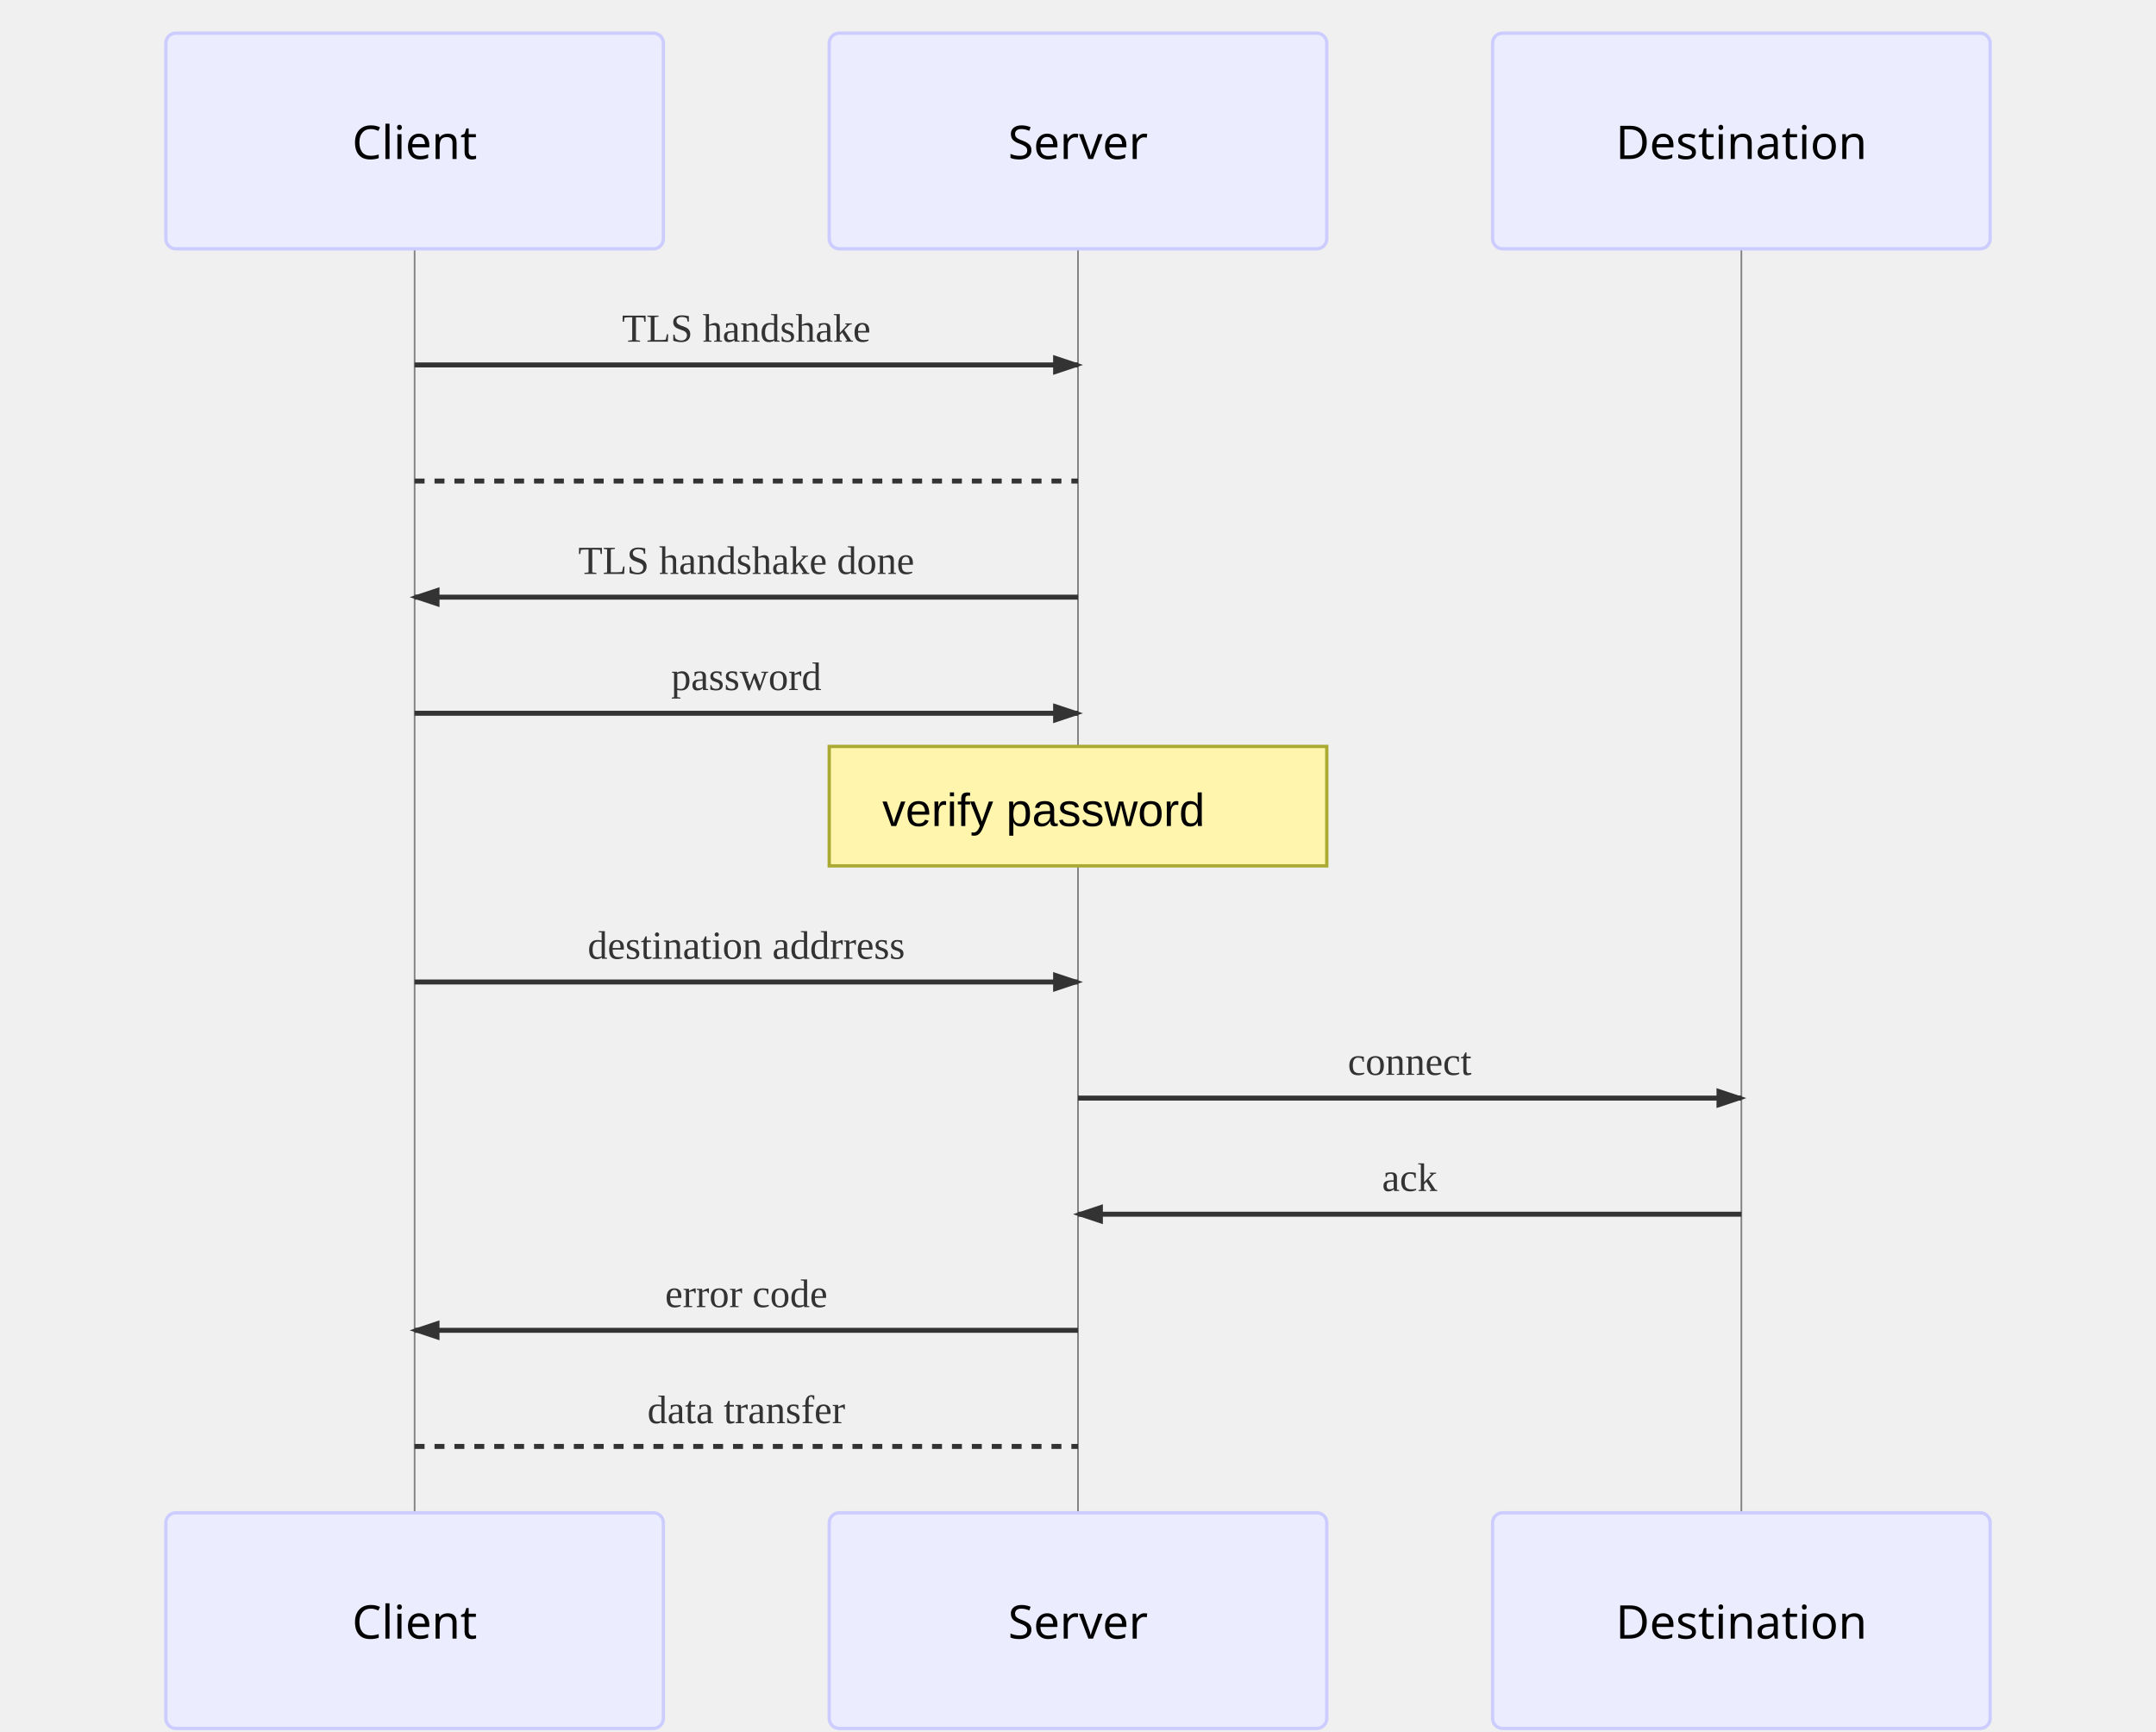
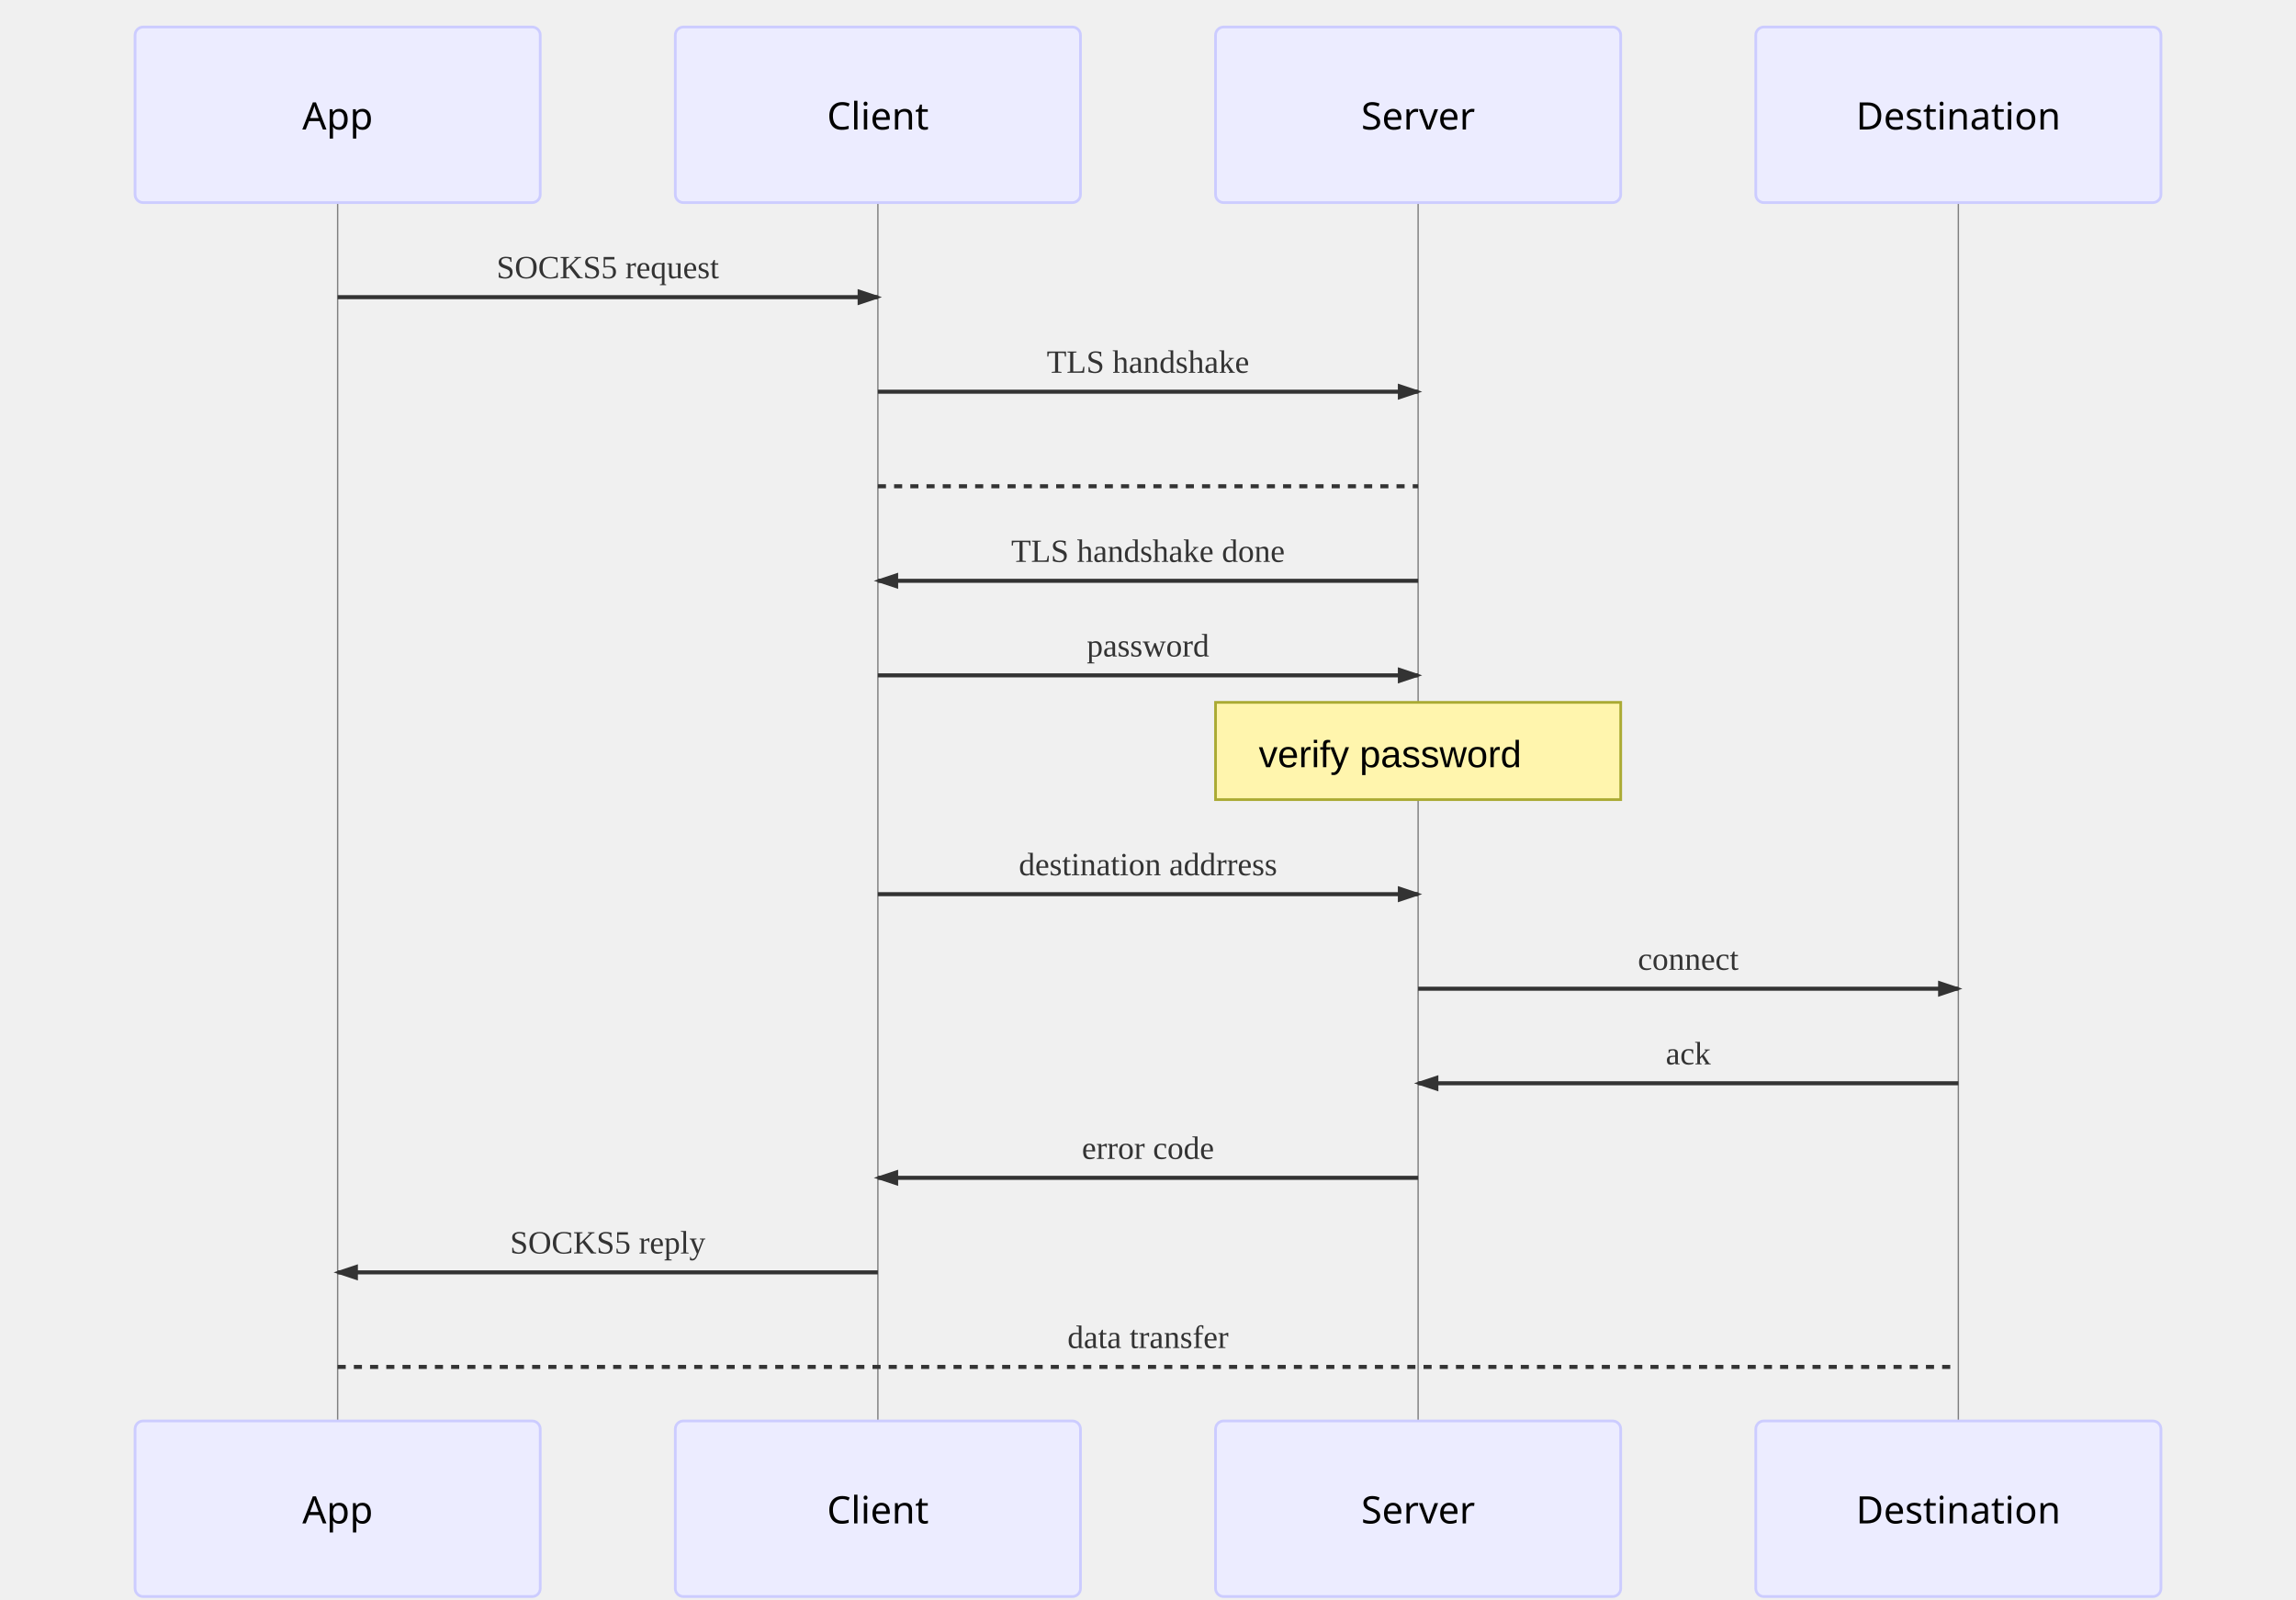
- <svg xmlns="http://www.w3.org/2000/svg" id="mermaid-1553443576754" width="100%" height="100%" style="max-width:650px;" viewBox="-50 -10 650 522">
+ <svg xmlns="http://www.w3.org/2000/svg" id="mermaid-1553445102592" width="100%" height="100%" style="max-width:850px;" viewBox="-50 -10 850 592">
  <style>


- #mermaid-1553443576754 .label {
+ #mermaid-1553445102592 .label {
  font-family: 'trebuchet ms', verdana, arial;
  color: #333; }

- #mermaid-1553443576754 .node rect,
- #mermaid-1553443576754 .node circle,
- #mermaid-1553443576754 .node ellipse,
- #mermaid-1553443576754 .node polygon {
+ #mermaid-1553445102592 .node rect,
+ #mermaid-1553445102592 .node circle,
+ #mermaid-1553445102592 .node ellipse,
+ #mermaid-1553445102592 .node polygon {
  fill: #ECECFF;
  stroke: #9370DB;
  stroke-width: 1px; }

- #mermaid-1553443576754 .node.clickable {
+ #mermaid-1553445102592 .node.clickable {
  cursor: pointer; }

- #mermaid-1553443576754 .arrowheadPath {
+ #mermaid-1553445102592 .arrowheadPath {
  fill: #333333; }

- #mermaid-1553443576754 .edgePath .path {
+ #mermaid-1553445102592 .edgePath .path {
  stroke: #333333;
  stroke-width: 1.5px; }

- #mermaid-1553443576754 .edgeLabel {
+ #mermaid-1553445102592 .edgeLabel {
  background-color: #e8e8e8; }

- #mermaid-1553443576754 .cluster rect {
+ #mermaid-1553445102592 .cluster rect {
  fill: #ffffde !important;
  stroke: #aaaa33 !important;
  stroke-width: 1px !important; }

- #mermaid-1553443576754 .cluster text {
-   fill: #333; }
- 
- #mermaid-1553443576754 div.mermaidTooltip {
+ #mermaid-1553445102592 .cluster text {
+   fill: #333; }
+ 
+ #mermaid-1553445102592 div.mermaidTooltip {
  position: absolute;
  text-align: center;
  max-width: 200px;
  padding: 2px;
  font-family: 'trebuchet ms', verdana, arial;
  font-size: 12px;
  background: #ffffde;
  border: 1px solid #aaaa33;
  border-radius: 2px;
  pointer-events: none;
  z-index: 100; }

- #mermaid-1553443576754 .actor {
+ #mermaid-1553445102592 .actor {
  stroke: #CCCCFF;
  fill: #ECECFF; }

- #mermaid-1553443576754 text.actor {
+ #mermaid-1553445102592 text.actor {
  fill: black;
  stroke: none; }

- #mermaid-1553443576754 .actor-line {
+ #mermaid-1553445102592 .actor-line {
  stroke: grey; }

- #mermaid-1553443576754 .messageLine0 {
+ #mermaid-1553445102592 .messageLine0 {
  stroke-width: 1.5;
  stroke-dasharray: '2 2';
  stroke: #333; }

- #mermaid-1553443576754 .messageLine1 {
+ #mermaid-1553445102592 .messageLine1 {
  stroke-width: 1.5;
  stroke-dasharray: '2 2';
  stroke: #333; }

- #mermaid-1553443576754 #arrowhead {
-   fill: #333; }
- 
- #mermaid-1553443576754 #crosshead path {
+ #mermaid-1553445102592 #arrowhead {
+   fill: #333; }
+ 
+ #mermaid-1553445102592 #crosshead path {
  fill: #333 !important;
  stroke: #333 !important; }

- #mermaid-1553443576754 .messageText {
+ #mermaid-1553445102592 .messageText {
  fill: #333;
  stroke: none; }

- #mermaid-1553443576754 .labelBox {
+ #mermaid-1553445102592 .labelBox {
  stroke: #CCCCFF;
  fill: #ECECFF; }

- #mermaid-1553443576754 .labelText {
+ #mermaid-1553445102592 .labelText {
  fill: black;
  stroke: none; }

- #mermaid-1553443576754 .loopText {
+ #mermaid-1553445102592 .loopText {
  fill: black;
  stroke: none; }

- #mermaid-1553443576754 .loopLine {
+ #mermaid-1553445102592 .loopLine {
  stroke-width: 2;
  stroke-dasharray: '2 2';
  stroke: #CCCCFF; }

- #mermaid-1553443576754 .note {
+ #mermaid-1553445102592 .note {
  stroke: #aaaa33;
  fill: #fff5ad; }

- #mermaid-1553443576754 .noteText {
+ #mermaid-1553445102592 .noteText {
  fill: black;
  stroke: none;
  font-family: 'trebuchet ms', verdana, arial;
  font-size: 14px; }

- #mermaid-1553443576754 .activation0 {
+ #mermaid-1553445102592 .activation0 {
  fill: #f4f4f4;
  stroke: #666; }

- #mermaid-1553443576754 .activation1 {
+ #mermaid-1553445102592 .activation1 {
  fill: #f4f4f4;
  stroke: #666; }

- #mermaid-1553443576754 .activation2 {
+ #mermaid-1553445102592 .activation2 {
  fill: #f4f4f4;
  stroke: #666; }


- #mermaid-1553443576754 .section {
+ #mermaid-1553445102592 .section {
  stroke: none;
  opacity: 0.2; }

- #mermaid-1553443576754 .section0 {
+ #mermaid-1553445102592 .section0 {
  fill: rgba(102, 102, 255, 0.49); }

- #mermaid-1553443576754 .section2 {
+ #mermaid-1553445102592 .section2 {
  fill: #fff400; }

- #mermaid-1553443576754 .section1,
- #mermaid-1553443576754 .section3 {
+ #mermaid-1553445102592 .section1,
+ #mermaid-1553445102592 .section3 {
  fill: white;
  opacity: 0.2; }

- #mermaid-1553443576754 .sectionTitle0 {
-   fill: #333; }
- 
- #mermaid-1553443576754 .sectionTitle1 {
-   fill: #333; }
- 
- #mermaid-1553443576754 .sectionTitle2 {
-   fill: #333; }
- 
- #mermaid-1553443576754 .sectionTitle3 {
-   fill: #333; }
- 
- #mermaid-1553443576754 .sectionTitle {
+ #mermaid-1553445102592 .sectionTitle0 {
+   fill: #333; }
+ 
+ #mermaid-1553445102592 .sectionTitle1 {
+   fill: #333; }
+ 
+ #mermaid-1553445102592 .sectionTitle2 {
+   fill: #333; }
+ 
+ #mermaid-1553445102592 .sectionTitle3 {
+   fill: #333; }
+ 
+ #mermaid-1553445102592 .sectionTitle {
  text-anchor: start;
  font-size: 11px;
  text-height: 14px; }


- #mermaid-1553443576754 .grid .tick {
+ #mermaid-1553445102592 .grid .tick {
  stroke: lightgrey;
  opacity: 0.3;
  shape-rendering: crispEdges; }

- #mermaid-1553443576754 .grid path {
+ #mermaid-1553445102592 .grid path {
  stroke-width: 0; }


- #mermaid-1553443576754 .today {
+ #mermaid-1553445102592 .today {
  fill: none;
  stroke: red;
  stroke-width: 2px; }



- #mermaid-1553443576754 .task {
+ #mermaid-1553445102592 .task {
  stroke-width: 2; }

- #mermaid-1553443576754 .taskText {
+ #mermaid-1553445102592 .taskText {
  text-anchor: middle;
  font-size: 11px; }

- #mermaid-1553443576754 .taskTextOutsideRight {
+ #mermaid-1553445102592 .taskTextOutsideRight {
  fill: black;
  text-anchor: start;
  font-size: 11px; }

- #mermaid-1553443576754 .taskTextOutsideLeft {
+ #mermaid-1553445102592 .taskTextOutsideLeft {
  fill: black;
  text-anchor: end;
  font-size: 11px; }


- #mermaid-1553443576754 .taskText0,
- #mermaid-1553443576754 .taskText1,
- #mermaid-1553443576754 .taskText2,
- #mermaid-1553443576754 .taskText3 {
+ #mermaid-1553445102592 .taskText0,
+ #mermaid-1553445102592 .taskText1,
+ #mermaid-1553445102592 .taskText2,
+ #mermaid-1553445102592 .taskText3 {
  fill: white; }

- #mermaid-1553443576754 .task0,
- #mermaid-1553443576754 .task1,
- #mermaid-1553443576754 .task2,
- #mermaid-1553443576754 .task3 {
+ #mermaid-1553445102592 .task0,
+ #mermaid-1553445102592 .task1,
+ #mermaid-1553445102592 .task2,
+ #mermaid-1553445102592 .task3 {
  fill: #8a90dd;
  stroke: #534fbc; }

- #mermaid-1553443576754 .taskTextOutside0,
- #mermaid-1553443576754 .taskTextOutside2 {
+ #mermaid-1553445102592 .taskTextOutside0,
+ #mermaid-1553445102592 .taskTextOutside2 {
  fill: black; }

- #mermaid-1553443576754 .taskTextOutside1,
- #mermaid-1553443576754 .taskTextOutside3 {
+ #mermaid-1553445102592 .taskTextOutside1,
+ #mermaid-1553445102592 .taskTextOutside3 {
  fill: black; }


- #mermaid-1553443576754 .active0,
- #mermaid-1553443576754 .active1,
- #mermaid-1553443576754 .active2,
- #mermaid-1553443576754 .active3 {
+ #mermaid-1553445102592 .active0,
+ #mermaid-1553445102592 .active1,
+ #mermaid-1553445102592 .active2,
+ #mermaid-1553445102592 .active3 {
  fill: #bfc7ff;
  stroke: #534fbc; }

- #mermaid-1553443576754 .activeText0,
- #mermaid-1553443576754 .activeText1,
- #mermaid-1553443576754 .activeText2,
- #mermaid-1553443576754 .activeText3 {
+ #mermaid-1553445102592 .activeText0,
+ #mermaid-1553445102592 .activeText1,
+ #mermaid-1553445102592 .activeText2,
+ #mermaid-1553445102592 .activeText3 {
  fill: black !important; }


- #mermaid-1553443576754 .done0,
- #mermaid-1553443576754 .done1,
- #mermaid-1553443576754 .done2,
- #mermaid-1553443576754 .done3 {
+ #mermaid-1553445102592 .done0,
+ #mermaid-1553445102592 .done1,
+ #mermaid-1553445102592 .done2,
+ #mermaid-1553445102592 .done3 {
  stroke: grey;
  fill: lightgrey;
  stroke-width: 2; }

- #mermaid-1553443576754 .doneText0,
- #mermaid-1553443576754 .doneText1,
- #mermaid-1553443576754 .doneText2,
- #mermaid-1553443576754 .doneText3 {
+ #mermaid-1553445102592 .doneText0,
+ #mermaid-1553445102592 .doneText1,
+ #mermaid-1553445102592 .doneText2,
+ #mermaid-1553445102592 .doneText3 {
  fill: black !important; }


- #mermaid-1553443576754 .crit0,
- #mermaid-1553443576754 .crit1,
- #mermaid-1553443576754 .crit2,
- #mermaid-1553443576754 .crit3 {
+ #mermaid-1553445102592 .crit0,
+ #mermaid-1553445102592 .crit1,
+ #mermaid-1553445102592 .crit2,
+ #mermaid-1553445102592 .crit3 {
  stroke: #ff8888;
  fill: red;
  stroke-width: 2; }

- #mermaid-1553443576754 .activeCrit0,
- #mermaid-1553443576754 .activeCrit1,
- #mermaid-1553443576754 .activeCrit2,
- #mermaid-1553443576754 .activeCrit3 {
+ #mermaid-1553445102592 .activeCrit0,
+ #mermaid-1553445102592 .activeCrit1,
+ #mermaid-1553445102592 .activeCrit2,
+ #mermaid-1553445102592 .activeCrit3 {
  stroke: #ff8888;
  fill: #bfc7ff;
  stroke-width: 2; }

- #mermaid-1553443576754 .doneCrit0,
- #mermaid-1553443576754 .doneCrit1,
- #mermaid-1553443576754 .doneCrit2,
- #mermaid-1553443576754 .doneCrit3 {
+ #mermaid-1553445102592 .doneCrit0,
+ #mermaid-1553445102592 .doneCrit1,
+ #mermaid-1553445102592 .doneCrit2,
+ #mermaid-1553445102592 .doneCrit3 {
  stroke: #ff8888;
  fill: lightgrey;
  stroke-width: 2;
  cursor: pointer;
  shape-rendering: crispEdges; }

- #mermaid-1553443576754 .doneCritText0,
- #mermaid-1553443576754 .doneCritText1,
- #mermaid-1553443576754 .doneCritText2,
- #mermaid-1553443576754 .doneCritText3 {
+ #mermaid-1553445102592 .doneCritText0,
+ #mermaid-1553445102592 .doneCritText1,
+ #mermaid-1553445102592 .doneCritText2,
+ #mermaid-1553445102592 .doneCritText3 {
  fill: black !important; }

- #mermaid-1553443576754 .activeCritText0,
- #mermaid-1553443576754 .activeCritText1,
- #mermaid-1553443576754 .activeCritText2,
- #mermaid-1553443576754 .activeCritText3 {
+ #mermaid-1553445102592 .activeCritText0,
+ #mermaid-1553445102592 .activeCritText1,
+ #mermaid-1553445102592 .activeCritText2,
+ #mermaid-1553445102592 .activeCritText3 {
  fill: black !important; }

- #mermaid-1553443576754 .titleText {
+ #mermaid-1553445102592 .titleText {
  text-anchor: middle;
  font-size: 18px;
  fill: black; }

- #mermaid-1553443576754 g.classGroup text {
+ #mermaid-1553445102592 g.classGroup text {
  fill: #9370DB;
  stroke: none;
  font-family: 'trebuchet ms', verdana, arial;
  font-size: 10px; }

- #mermaid-1553443576754 g.classGroup rect {
+ #mermaid-1553445102592 g.classGroup rect {
  fill: #ECECFF;
  stroke: #9370DB; }

- #mermaid-1553443576754 g.classGroup line {
-   stroke: #9370DB;
-   stroke-width: 1; }
- 
- #mermaid-1553443576754 .classLabel .box {
+ #mermaid-1553445102592 g.classGroup line {
+   stroke: #9370DB;
+   stroke-width: 1; }
+ 
+ #mermaid-1553445102592 .classLabel .box {
  stroke: none;
  stroke-width: 0;
  fill: #ECECFF;
  opacity: 0.5; }

- #mermaid-1553443576754 .classLabel .label {
+ #mermaid-1553445102592 .classLabel .label {
  fill: #9370DB;
  font-size: 10px; }

- #mermaid-1553443576754 .relation {
+ #mermaid-1553445102592 .relation {
  stroke: #9370DB;
  stroke-width: 1;
  fill: none; }

- #mermaid-1553443576754 #compositionStart {
-   fill: #9370DB;
-   stroke: #9370DB;
-   stroke-width: 1; }
- 
- #mermaid-1553443576754 #compositionEnd {
-   fill: #9370DB;
-   stroke: #9370DB;
-   stroke-width: 1; }
- 
- #mermaid-1553443576754 #aggregationStart {
+ #mermaid-1553445102592 #compositionStart {
+   fill: #9370DB;
+   stroke: #9370DB;
+   stroke-width: 1; }
+ 
+ #mermaid-1553445102592 #compositionEnd {
+   fill: #9370DB;
+   stroke: #9370DB;
+   stroke-width: 1; }
+ 
+ #mermaid-1553445102592 #aggregationStart {
  fill: #ECECFF;
  stroke: #9370DB;
  stroke-width: 1; }

- #mermaid-1553443576754 #aggregationEnd {
+ #mermaid-1553445102592 #aggregationEnd {
  fill: #ECECFF;
  stroke: #9370DB;
  stroke-width: 1; }

- #mermaid-1553443576754 #dependencyStart {
-   fill: #9370DB;
-   stroke: #9370DB;
-   stroke-width: 1; }
- 
- #mermaid-1553443576754 #dependencyEnd {
-   fill: #9370DB;
-   stroke: #9370DB;
-   stroke-width: 1; }
- 
- #mermaid-1553443576754 #extensionStart {
-   fill: #9370DB;
-   stroke: #9370DB;
-   stroke-width: 1; }
- 
- #mermaid-1553443576754 #extensionEnd {
-   fill: #9370DB;
-   stroke: #9370DB;
-   stroke-width: 1; }
- 
- #mermaid-1553443576754 .commit-id,
- #mermaid-1553443576754 .commit-msg,
- #mermaid-1553443576754 .branch-label {
+ #mermaid-1553445102592 #dependencyStart {
+   fill: #9370DB;
+   stroke: #9370DB;
+   stroke-width: 1; }
+ 
+ #mermaid-1553445102592 #dependencyEnd {
+   fill: #9370DB;
+   stroke: #9370DB;
+   stroke-width: 1; }
+ 
+ #mermaid-1553445102592 #extensionStart {
+   fill: #9370DB;
+   stroke: #9370DB;
+   stroke-width: 1; }
+ 
+ #mermaid-1553445102592 #extensionEnd {
+   fill: #9370DB;
+   stroke: #9370DB;
+   stroke-width: 1; }
+ 
+ #mermaid-1553445102592 .commit-id,
+ #mermaid-1553445102592 .commit-msg,
+ #mermaid-1553445102592 .branch-label {
  fill: lightgrey;
  color: lightgrey; }
</style>
-   <style>#mermaid-1553443576754 {
+   <style>#mermaid-1553445102592 {
    color: rgba(0, 0, 0, 0.65);
    font: ;
  }</style>
  <g />
  <g>
-     <line id="actor1189" x1="75" y1="5" x2="75" y2="511" class="actor-line" stroke-width="0.5px" stroke="#999" />
+     <line id="actor1483" x1="75" y1="5" x2="75" y2="581" class="actor-line" stroke-width="0.5px" stroke="#999" />
    <rect x="0" y="0" fill="#eaeaea" stroke="#666" width="150" height="65" rx="3" ry="3" class="actor" />
    <text x="75" y="32.5" dominant-baseline="central" alignment-baseline="central" class="actor" style="text-anchor: middle; font-size: 14px; font-family: Open-Sans, sans-serif;">
-       <tspan x="75" dy="0">Client</tspan>
-     </text>
-   </g>
-   <g>
-     <line id="actor1190" x1="275" y1="5" x2="275" y2="511" class="actor-line" stroke-width="0.5px" stroke="#999" />
+       <tspan x="75" dy="0">App</tspan>
+     </text>
+   </g>
+   <g>
+     <line id="actor1484" x1="275" y1="5" x2="275" y2="581" class="actor-line" stroke-width="0.5px" stroke="#999" />
    <rect x="200" y="0" fill="#eaeaea" stroke="#666" width="150" height="65" rx="3" ry="3" class="actor" />
    <text x="275" y="32.5" dominant-baseline="central" alignment-baseline="central" class="actor" style="text-anchor: middle; font-size: 14px; font-family: Open-Sans, sans-serif;">
-       <tspan x="275" dy="0">Server</tspan>
-     </text>
-   </g>
-   <g>
-     <line id="actor1191" x1="475" y1="5" x2="475" y2="511" class="actor-line" stroke-width="0.5px" stroke="#999" />
+       <tspan x="275" dy="0">Client</tspan>
+     </text>
+   </g>
+   <g>
+     <line id="actor1485" x1="475" y1="5" x2="475" y2="581" class="actor-line" stroke-width="0.5px" stroke="#999" />
    <rect x="400" y="0" fill="#eaeaea" stroke="#666" width="150" height="65" rx="3" ry="3" class="actor" />
    <text x="475" y="32.5" dominant-baseline="central" alignment-baseline="central" class="actor" style="text-anchor: middle; font-size: 14px; font-family: Open-Sans, sans-serif;">
-       <tspan x="475" dy="0">Destination</tspan>
+       <tspan x="475" dy="0">Server</tspan>
+     </text>
+   </g>
+   <g>
+     <line id="actor1486" x1="675" y1="5" x2="675" y2="581" class="actor-line" stroke-width="0.5px" stroke="#999" />
+     <rect x="600" y="0" fill="#eaeaea" stroke="#666" width="150" height="65" rx="3" ry="3" class="actor" />
+     <text x="675" y="32.5" dominant-baseline="central" alignment-baseline="central" class="actor" style="text-anchor: middle; font-size: 14px; font-family: Open-Sans, sans-serif;">
+       <tspan x="675" dy="0">Destination</tspan>
    </text>
  </g>
  <defs>
    <marker id="arrowhead" refX="5" refY="2" markerWidth="6" markerHeight="4" orient="auto">
      <path d="M 0,0 V 4 L6,2 Z" />
    </marker>
  </defs>
  <defs>
    <marker id="crosshead" markerWidth="15" markerHeight="8" orient="auto" refX="16" refY="4">
      <path fill="black" stroke="#000000" stroke-width="1px" d="M 9,2 V 6 L16,4 Z" style="stroke-dasharray: 0, 0;" />
      <path fill="none" stroke="#000000" stroke-width="1px" d="M 0,1 L 6,7 M 6,1 L 0,7" style="stroke-dasharray: 0, 0;" />
    </marker>
  </defs>
  <g>
-     <text x="175" y="93" class="messageText" style="text-anchor: middle;">TLS handshake</text>
+     <text x="175" y="93" class="messageText" style="text-anchor: middle;">SOCKS5 request</text>
    <line x1="75" y1="100" x2="275" y2="100" class="messageLine0" stroke-width="2" stroke="black" marker-end="url(#arrowhead)" style="fill: none;" />
  </g>
  <g>
-     <text x="175" y="128" class="messageText" style="text-anchor: middle;" />
-     <line x1="75" y1="135" x2="275" y2="135" class="messageLine1" stroke-width="2" stroke="black" style="stroke-dasharray: 3, 3; fill: none;" />
-   </g>
-   <g>
-     <text x="175" y="163" class="messageText" style="text-anchor: middle;">TLS handshake done</text>
-     <line x1="275" y1="170" x2="75" y2="170" class="messageLine0" stroke-width="2" stroke="black" marker-end="url(#arrowhead)" style="fill: none;" />
-   </g>
-   <g>
-     <text x="175" y="198" class="messageText" style="text-anchor: middle;">password</text>
-     <line x1="75" y1="205" x2="275" y2="205" class="messageLine0" stroke-width="2" stroke="black" marker-end="url(#arrowhead)" style="fill: none;" />
-   </g>
-   <g>
-     <rect x="200" y="215" fill="#EDF2AE" stroke="#666" width="150" height="36" rx="0" ry="0" class="note" />
-     <text x="196" y="239" fill="black" class="noteText">
-       <tspan x="216" fill="black">verify password</tspan>
-     </text>
-   </g>
-   <g>
-     <text x="175" y="279" class="messageText" style="text-anchor: middle;">destination addrress</text>
-     <line x1="75" y1="286" x2="275" y2="286" class="messageLine0" stroke-width="2" stroke="black" marker-end="url(#arrowhead)" style="fill: none;" />
-   </g>
-   <g>
-     <text x="375" y="314" class="messageText" style="text-anchor: middle;">connect</text>
+     <text x="375" y="128" class="messageText" style="text-anchor: middle;">TLS handshake</text>
+     <line x1="275" y1="135" x2="475" y2="135" class="messageLine0" stroke-width="2" stroke="black" marker-end="url(#arrowhead)" style="fill: none;" />
+   </g>
+   <g>
+     <text x="375" y="163" class="messageText" style="text-anchor: middle;" />
+     <line x1="275" y1="170" x2="475" y2="170" class="messageLine1" stroke-width="2" stroke="black" style="stroke-dasharray: 3, 3; fill: none;" />
+   </g>
+   <g>
+     <text x="375" y="198" class="messageText" style="text-anchor: middle;">TLS handshake done</text>
+     <line x1="475" y1="205" x2="275" y2="205" class="messageLine0" stroke-width="2" stroke="black" marker-end="url(#arrowhead)" style="fill: none;" />
+   </g>
+   <g>
+     <text x="375" y="233" class="messageText" style="text-anchor: middle;">password</text>
+     <line x1="275" y1="240" x2="475" y2="240" class="messageLine0" stroke-width="2" stroke="black" marker-end="url(#arrowhead)" style="fill: none;" />
+   </g>
+   <g>
+     <rect x="400" y="250" fill="#EDF2AE" stroke="#666" width="150" height="36" rx="0" ry="0" class="note" />
+     <text x="396" y="274" fill="black" class="noteText">
+       <tspan x="416" fill="black">verify password</tspan>
+     </text>
+   </g>
+   <g>
+     <text x="375" y="314" class="messageText" style="text-anchor: middle;">destination addrress</text>
    <line x1="275" y1="321" x2="475" y2="321" class="messageLine0" stroke-width="2" stroke="black" marker-end="url(#arrowhead)" style="fill: none;" />
  </g>
  <g>
-     <text x="375" y="349" class="messageText" style="text-anchor: middle;">ack</text>
-     <line x1="475" y1="356" x2="275" y2="356" class="messageLine0" stroke-width="2" stroke="black" marker-end="url(#arrowhead)" style="fill: none;" />
-   </g>
-   <g>
-     <text x="175" y="384" class="messageText" style="text-anchor: middle;">error code</text>
-     <line x1="275" y1="391" x2="75" y2="391" class="messageLine0" stroke-width="2" stroke="black" marker-end="url(#arrowhead)" style="fill: none;" />
-   </g>
-   <g>
-     <text x="175" y="419" class="messageText" style="text-anchor: middle;">data transfer</text>
-     <line x1="75" y1="426" x2="275" y2="426" class="messageLine1" stroke-width="2" stroke="black" style="stroke-dasharray: 3, 3; fill: none;" />
-   </g>
-   <g>
-     <rect x="0" y="446" fill="#eaeaea" stroke="#666" width="150" height="65" rx="3" ry="3" class="actor" />
-     <text x="75" y="478.5" dominant-baseline="central" alignment-baseline="central" class="actor" style="text-anchor: middle; font-size: 14px; font-family: Open-Sans, sans-serif;">
-       <tspan x="75" dy="0">Client</tspan>
-     </text>
-   </g>
-   <g>
-     <rect x="200" y="446" fill="#eaeaea" stroke="#666" width="150" height="65" rx="3" ry="3" class="actor" />
-     <text x="275" y="478.5" dominant-baseline="central" alignment-baseline="central" class="actor" style="text-anchor: middle; font-size: 14px; font-family: Open-Sans, sans-serif;">
-       <tspan x="275" dy="0">Server</tspan>
-     </text>
-   </g>
-   <g>
-     <rect x="400" y="446" fill="#eaeaea" stroke="#666" width="150" height="65" rx="3" ry="3" class="actor" />
-     <text x="475" y="478.5" dominant-baseline="central" alignment-baseline="central" class="actor" style="text-anchor: middle; font-size: 14px; font-family: Open-Sans, sans-serif;">
-       <tspan x="475" dy="0">Destination</tspan>
+     <text x="575" y="349" class="messageText" style="text-anchor: middle;">connect</text>
+     <line x1="475" y1="356" x2="675" y2="356" class="messageLine0" stroke-width="2" stroke="black" marker-end="url(#arrowhead)" style="fill: none;" />
+   </g>
+   <g>
+     <text x="575" y="384" class="messageText" style="text-anchor: middle;">ack</text>
+     <line x1="675" y1="391" x2="475" y2="391" class="messageLine0" stroke-width="2" stroke="black" marker-end="url(#arrowhead)" style="fill: none;" />
+   </g>
+   <g>
+     <text x="375" y="419" class="messageText" style="text-anchor: middle;">error code</text>
+     <line x1="475" y1="426" x2="275" y2="426" class="messageLine0" stroke-width="2" stroke="black" marker-end="url(#arrowhead)" style="fill: none;" />
+   </g>
+   <g>
+     <text x="175" y="454" class="messageText" style="text-anchor: middle;">SOCKS5 reply</text>
+     <line x1="275" y1="461" x2="75" y2="461" class="messageLine0" stroke-width="2" stroke="black" marker-end="url(#arrowhead)" style="fill: none;" />
+   </g>
+   <g>
+     <text x="375" y="489" class="messageText" style="text-anchor: middle;">data transfer</text>
+     <line x1="75" y1="496" x2="675" y2="496" class="messageLine1" stroke-width="2" stroke="black" style="stroke-dasharray: 3, 3; fill: none;" />
+   </g>
+   <g>
+     <rect x="0" y="516" fill="#eaeaea" stroke="#666" width="150" height="65" rx="3" ry="3" class="actor" />
+     <text x="75" y="548.5" dominant-baseline="central" alignment-baseline="central" class="actor" style="text-anchor: middle; font-size: 14px; font-family: Open-Sans, sans-serif;">
+       <tspan x="75" dy="0">App</tspan>
+     </text>
+   </g>
+   <g>
+     <rect x="200" y="516" fill="#eaeaea" stroke="#666" width="150" height="65" rx="3" ry="3" class="actor" />
+     <text x="275" y="548.5" dominant-baseline="central" alignment-baseline="central" class="actor" style="text-anchor: middle; font-size: 14px; font-family: Open-Sans, sans-serif;">
+       <tspan x="275" dy="0">Client</tspan>
+     </text>
+   </g>
+   <g>
+     <rect x="400" y="516" fill="#eaeaea" stroke="#666" width="150" height="65" rx="3" ry="3" class="actor" />
+     <text x="475" y="548.5" dominant-baseline="central" alignment-baseline="central" class="actor" style="text-anchor: middle; font-size: 14px; font-family: Open-Sans, sans-serif;">
+       <tspan x="475" dy="0">Server</tspan>
+     </text>
+   </g>
+   <g>
+     <rect x="600" y="516" fill="#eaeaea" stroke="#666" width="150" height="65" rx="3" ry="3" class="actor" />
+     <text x="675" y="548.5" dominant-baseline="central" alignment-baseline="central" class="actor" style="text-anchor: middle; font-size: 14px; font-family: Open-Sans, sans-serif;">
+       <tspan x="675" dy="0">Destination</tspan>
    </text>
  </g>
</svg>
